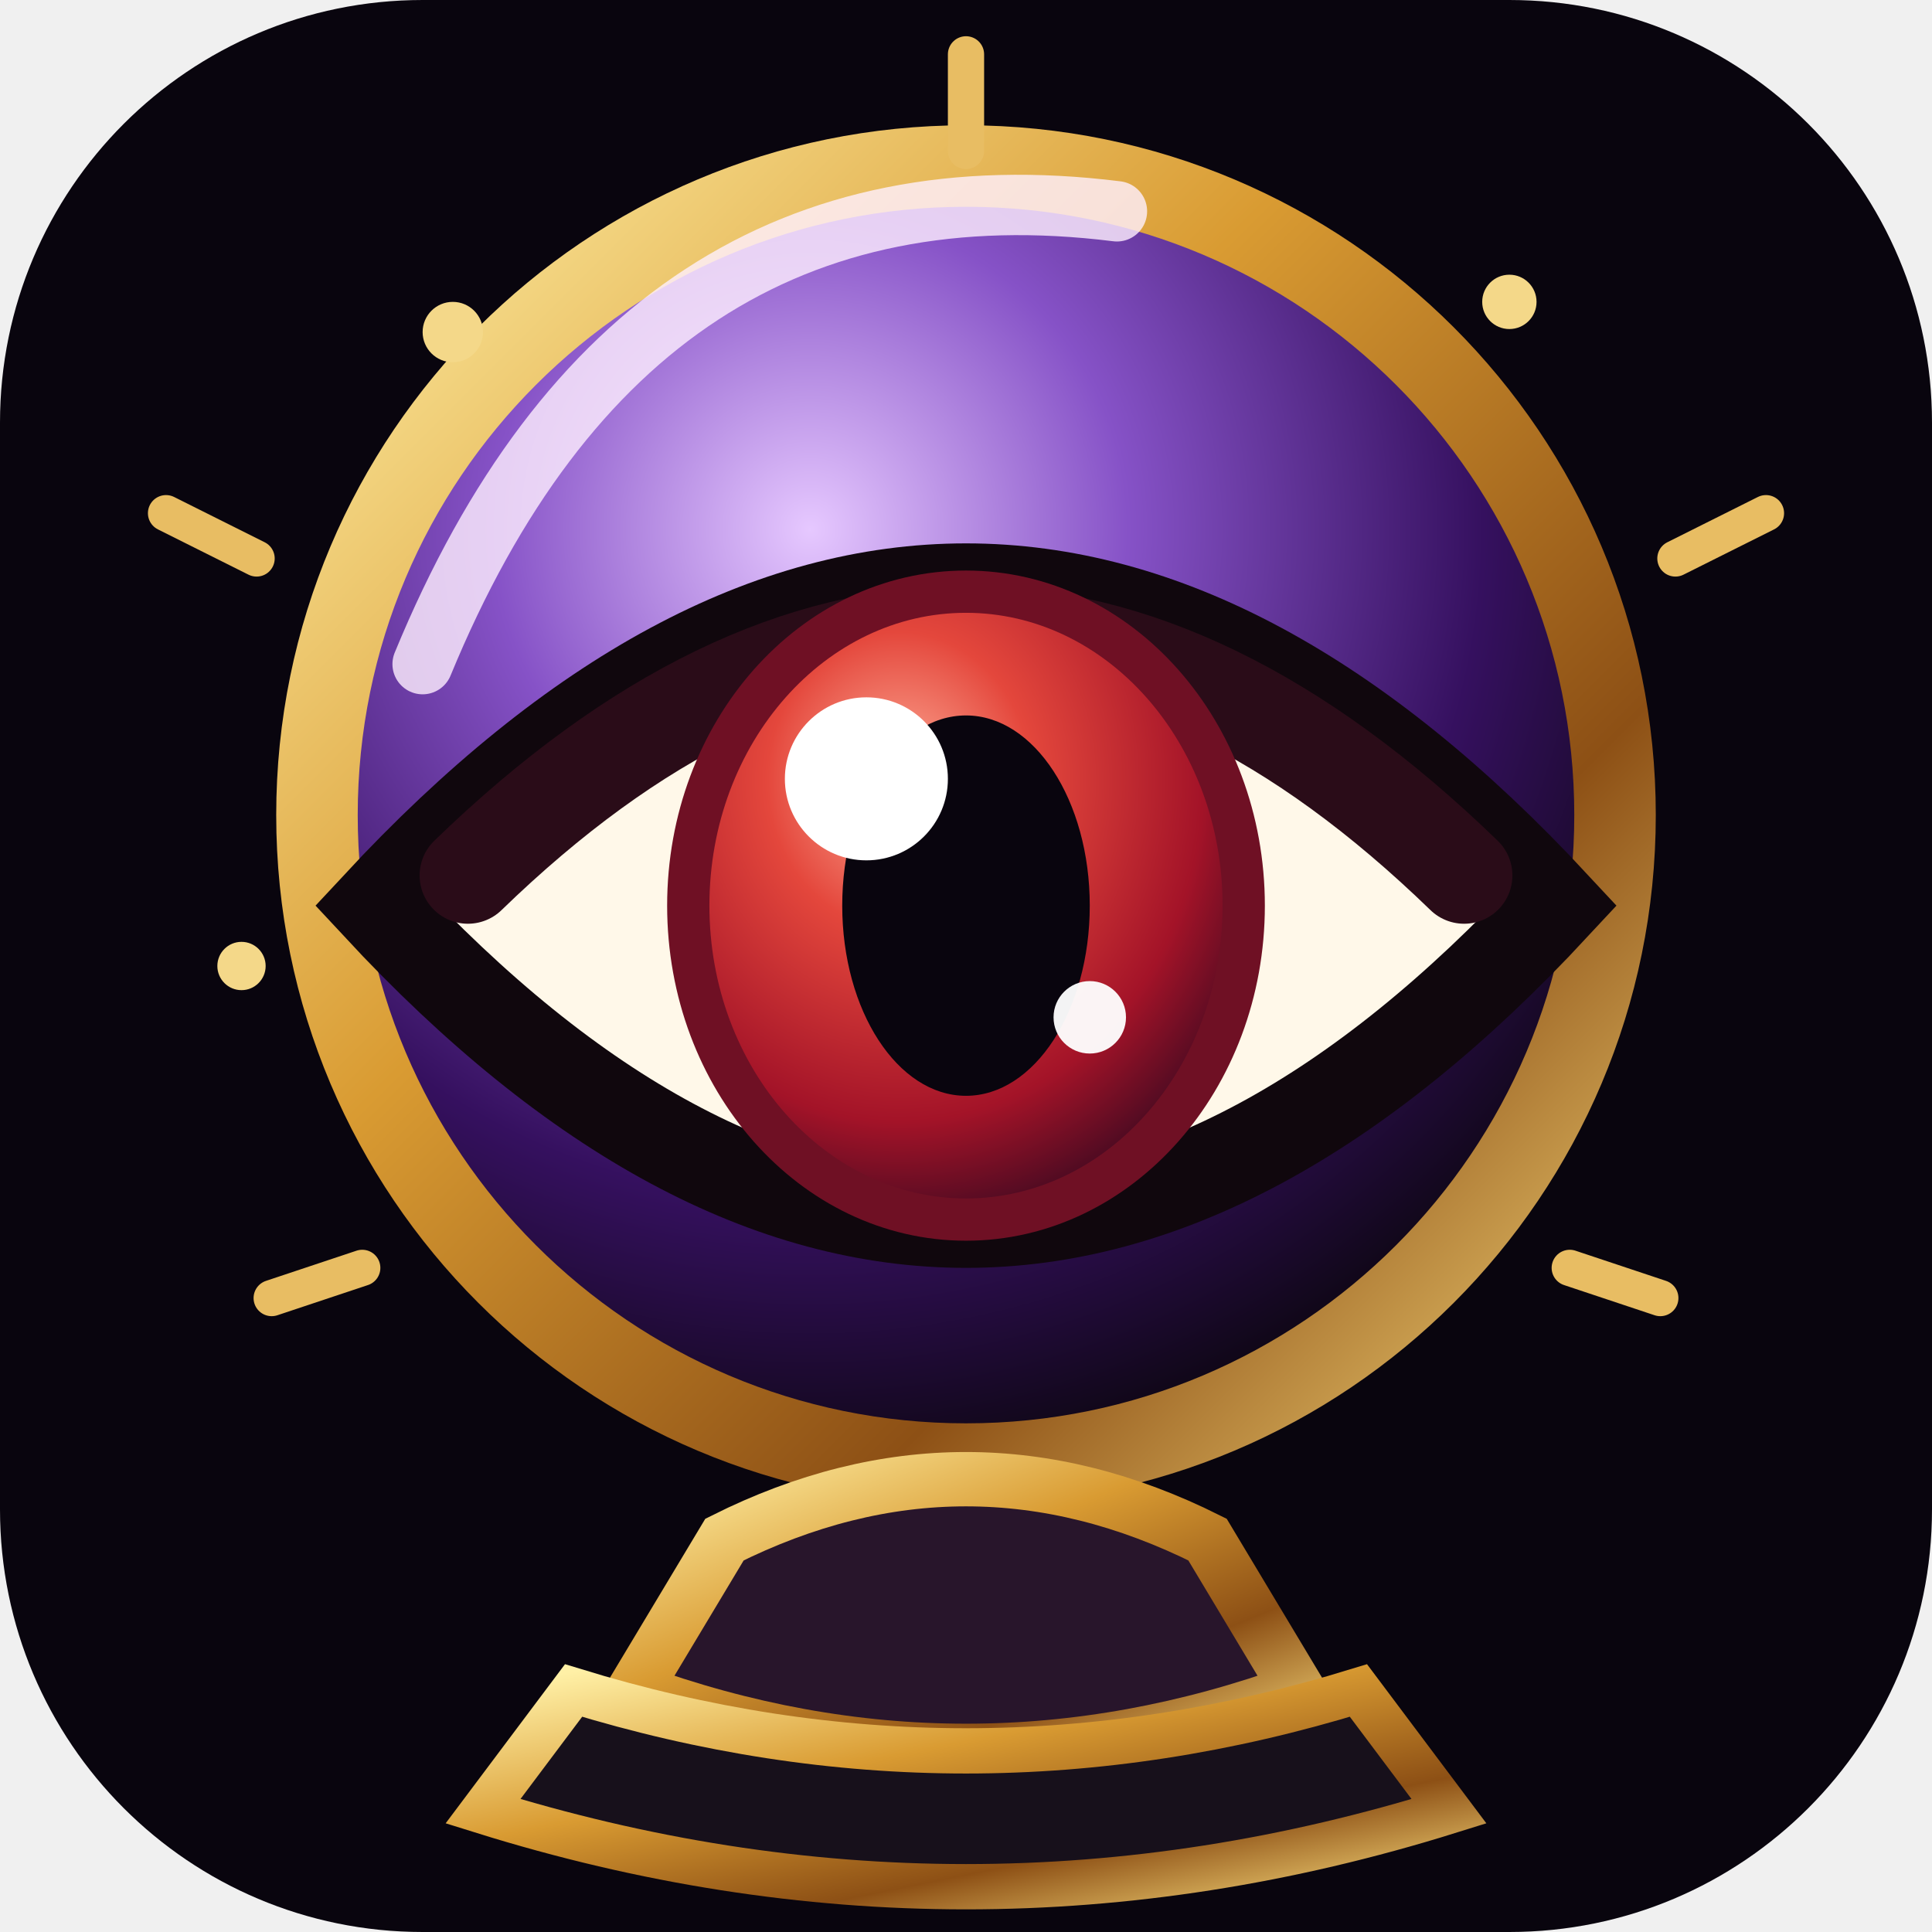
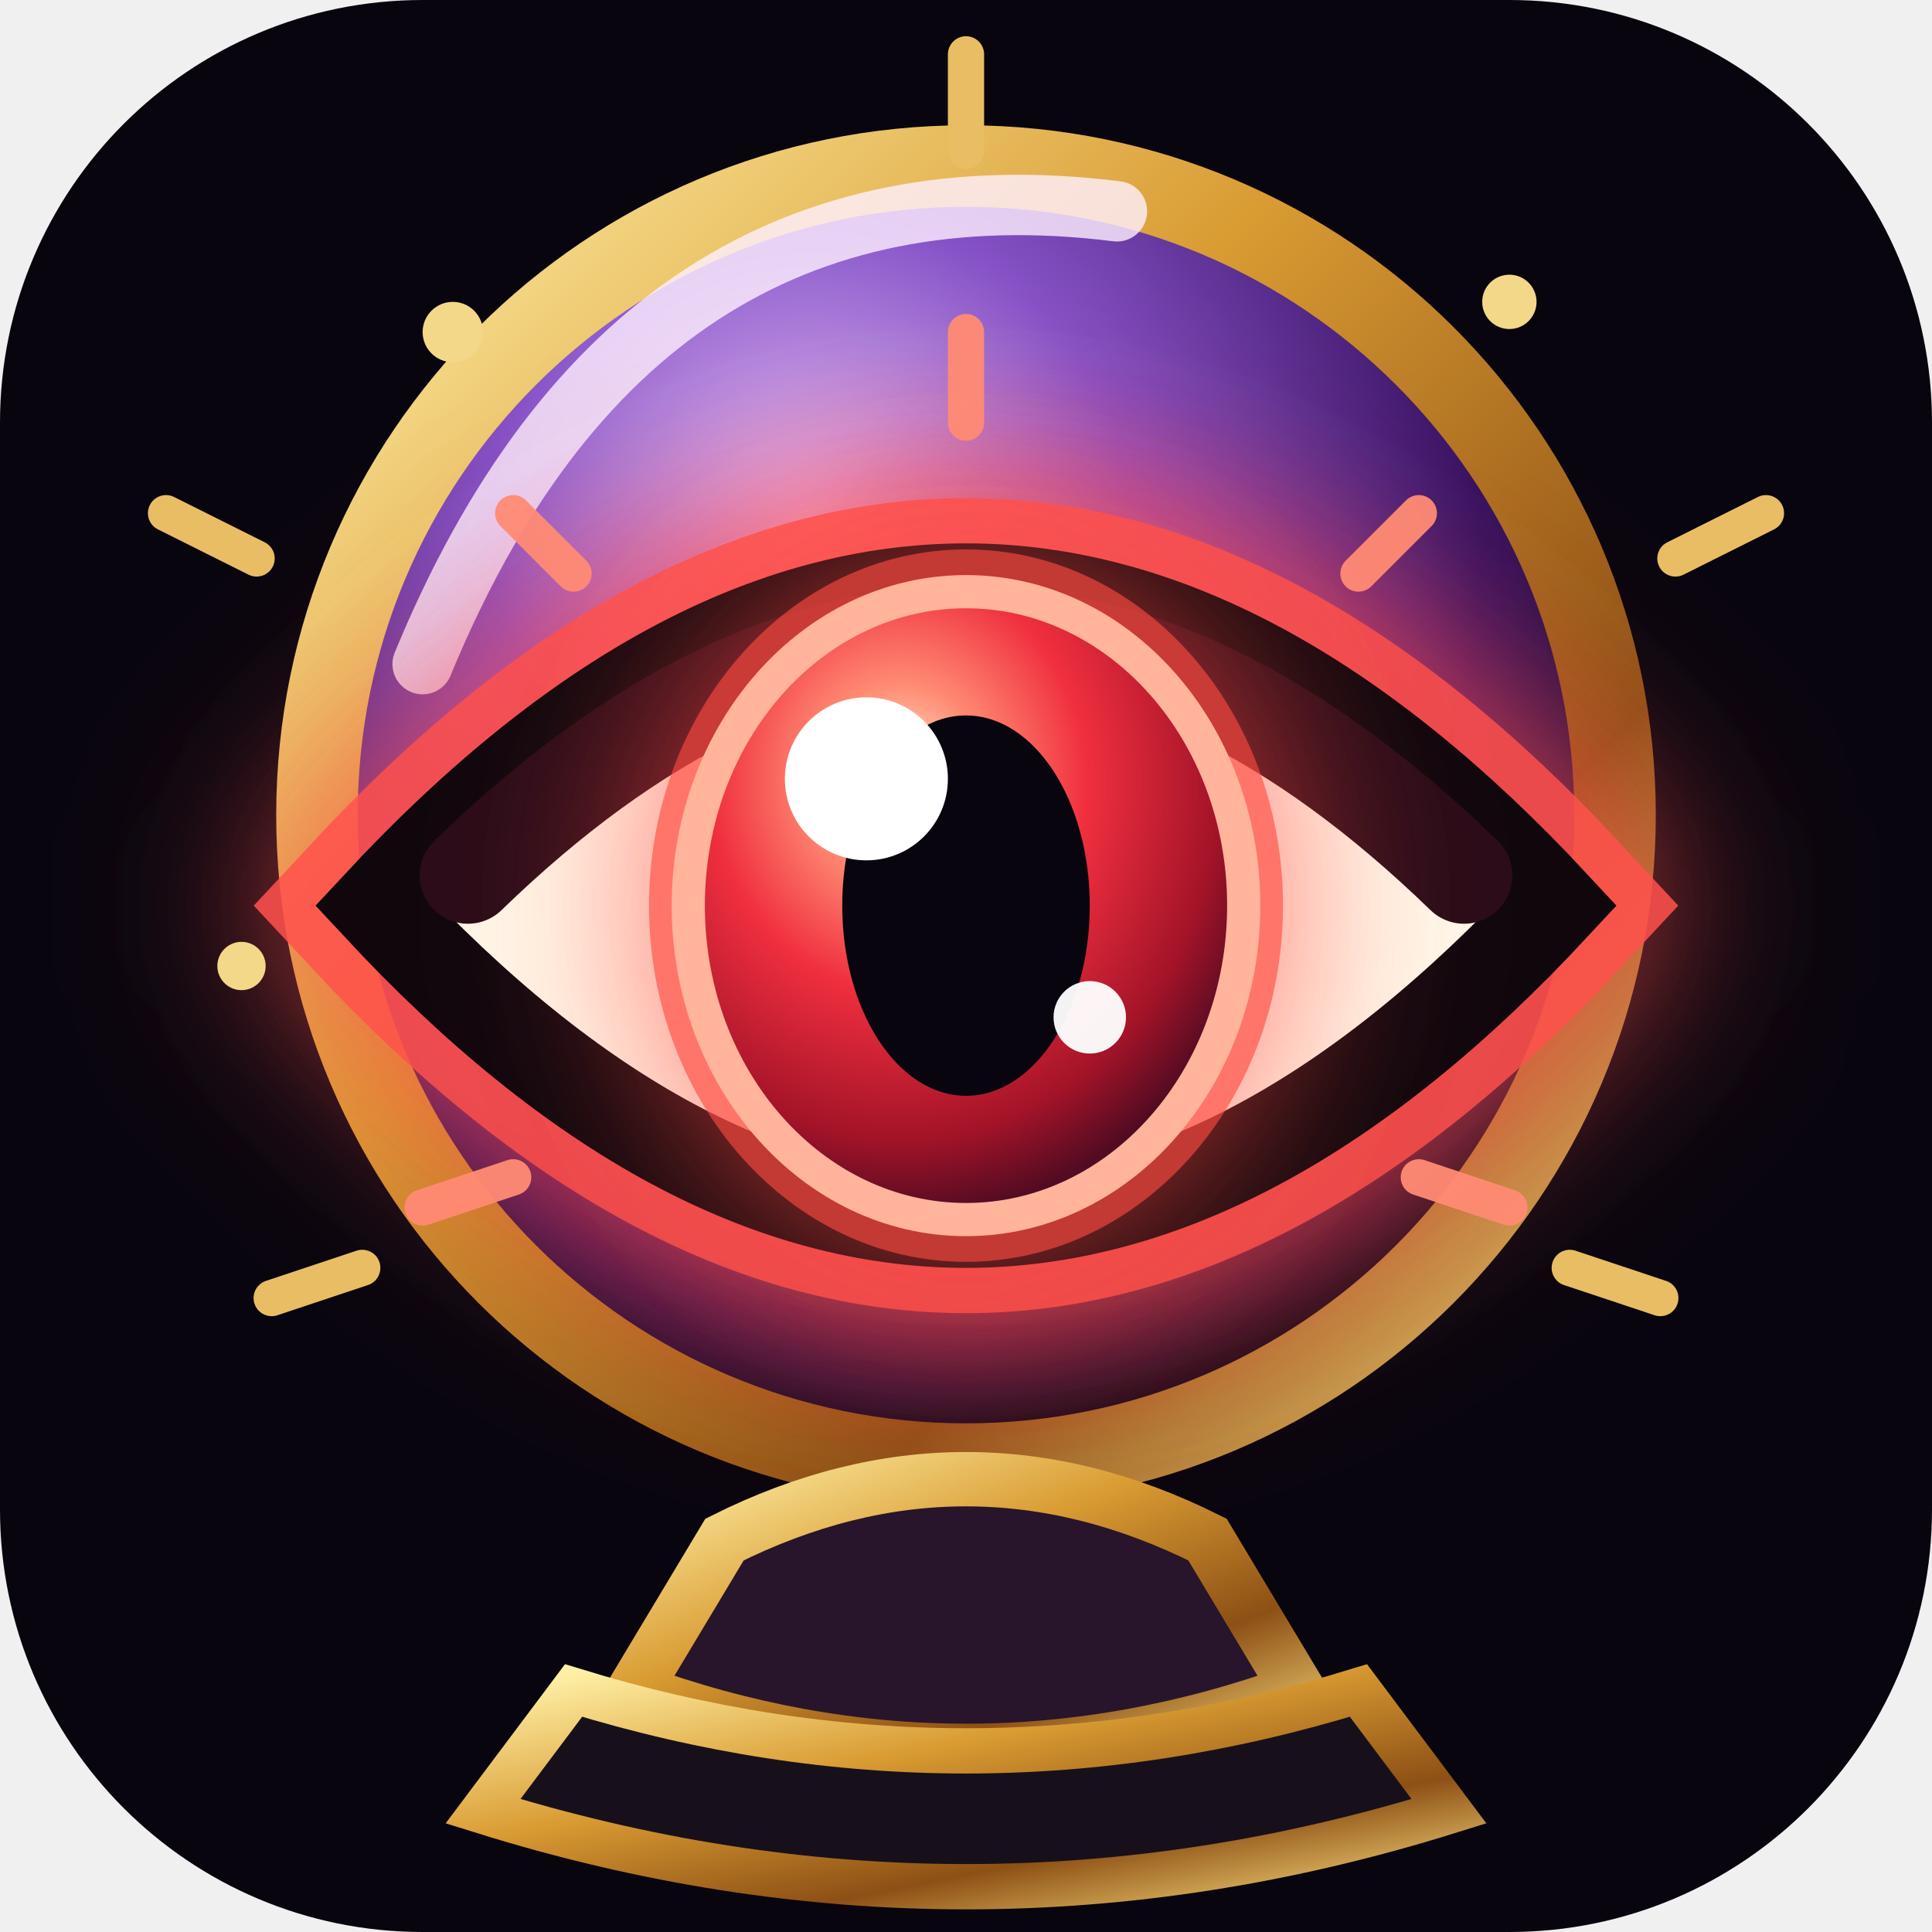
<svg xmlns="http://www.w3.org/2000/svg" viewBox="0 0 64 64">
  <defs>
    <radialGradient id="orb" cx="38%" cy="28%" r="72%">
      <stop offset="0" stop-color="#e6c8ff" />
      <stop offset=".34" stop-color="#8652c7" />
      <stop offset=".72" stop-color="#35105f" />
      <stop offset="1" stop-color="#100718" />
    </radialGradient>
    <linearGradient id="gold" x1="0" y1="0" x2="1" y2="1">
      <stop stop-color="#fff0a6" />
      <stop offset=".38" stop-color="#d99b32" />
      <stop offset=".72" stop-color="#8d5015" />
      <stop offset="1" stop-color="#f6d779" />
    </linearGradient>
    <radialGradient id="iris" cx="38%" cy="30%" r="70%">
-       <stop stop-color="#ffb09a" />
-       <stop offset=".34" stop-color="#e4473c" />
-       <stop offset=".78" stop-color="#a31328" />
+       <stop stop-color="#fff4d6" />
+       <stop offset=".22" stop-color="#ff8b73" />
+       <stop offset=".48" stop-color="#f02f3f" />
+       <stop offset=".82" stop-color="#a31328" />
      <stop offset="1" stop-color="#510b22" />
    </radialGradient>
-     <filter id="glow">
-       <feGaussianBlur stdDeviation="1.5" result="b" />
+     <radialGradient id="aura">
+       <stop offset="0" stop-color="#ff443f" stop-opacity=".72" />
+       <stop offset=".48" stop-color="#ed254d" stop-opacity=".3" />
+       <stop offset="1" stop-color="#ed254d" stop-opacity="0" />
+     </radialGradient>
+     <filter id="eyeGlow" x="-80%" y="-80%" width="260%" height="260%">
+       <feGaussianBlur stdDeviation="3.2" result="blur" />
      <feMerge>
-         <feMergeNode in="b" />
+         <feMergeNode in="blur" />
        <feMergeNode in="SourceGraphic" />
      </feMerge>
+     </filter>
+     <filter id="softGlow" x="-80%" y="-80%" width="260%" height="260%">
+       <feGaussianBlur stdDeviation="1.6" />
    </filter>
  </defs>
  <rect width="64" height="64" rx="14" fill="#09050e" />
  <circle cx="32" cy="27" r="21.5" fill="url(#orb)" stroke="url(#gold)" stroke-width="2.7" />
  <path d="M14 22 Q21 5 37 7" fill="none" stroke="#fff0ff" stroke-opacity=".8" stroke-width="2" stroke-linecap="round" />
+   <ellipse cx="32" cy="30" rx="20" ry="17" fill="url(#aura)" filter="url(#softGlow)" />
+   <path d="M12.5 30 Q32 9 51.5 30 Q32 51 12.5 30Z" fill="none" stroke="#ff514e" stroke-width="6" opacity=".9" filter="url(#eyeGlow)" />
  <path d="M12.5 30 Q32 9 51.5 30 Q32 51 12.5 30Z" fill="#fff8e9" stroke="#10070d" stroke-width="3" />
  <path d="M15.5 29 Q32 13 48.5 29" fill="none" stroke="#2a0c18" stroke-width="3.2" stroke-linecap="round" />
-   <ellipse cx="32" cy="30" rx="9.2" ry="10.4" fill="url(#iris)" stroke="#6f1024" stroke-width="1.4" />
+   <ellipse cx="32" cy="30" rx="10.5" ry="11.8" fill="#ff493f" opacity=".75" filter="url(#eyeGlow)" />
+   <ellipse cx="32" cy="30" rx="9.2" ry="10.4" fill="url(#iris)" stroke="#ffb49b" stroke-width="1.1" />
  <ellipse cx="32" cy="30" rx="4.1" ry="6.3" fill="#09050e" />
  <circle cx="28.7" cy="25.8" r="2.7" fill="#fff" />
  <circle cx="36.1" cy="33.7" r="1.2" fill="#fff" opacity=".95" />
+   <path d="M32 14v-3 M19 19l-2-2 M45 19l2-2 M17 39l-3 1 M47 39l3 1" stroke="#ff8b73" stroke-width="1.2" stroke-linecap="round" opacity=".95" />
  <path d="M24 51 Q32 47 40 51 L43 56 Q32 60 21 56Z" fill="#28152b" stroke="url(#gold)" stroke-width="1.8" />
  <path d="M19 56 Q32 60 45 56 L48 60 Q32 65 16 60Z" fill="#17101b" stroke="url(#gold)" stroke-width="1.5" />
  <path d="M32 1.8V5 M5.5 17l3 1.5 M58.5 17l-3 1.5 M9 43l3-1 M55 43l-3-1" stroke="#e8bd63" stroke-width="1.2" stroke-linecap="round" />
  <circle cx="15" cy="11" r="1" fill="#f4d889" />
  <circle cx="50" cy="10" r=".9" fill="#f4d889" />
  <circle cx="8" cy="32" r=".8" fill="#f4d889" />
</svg>
